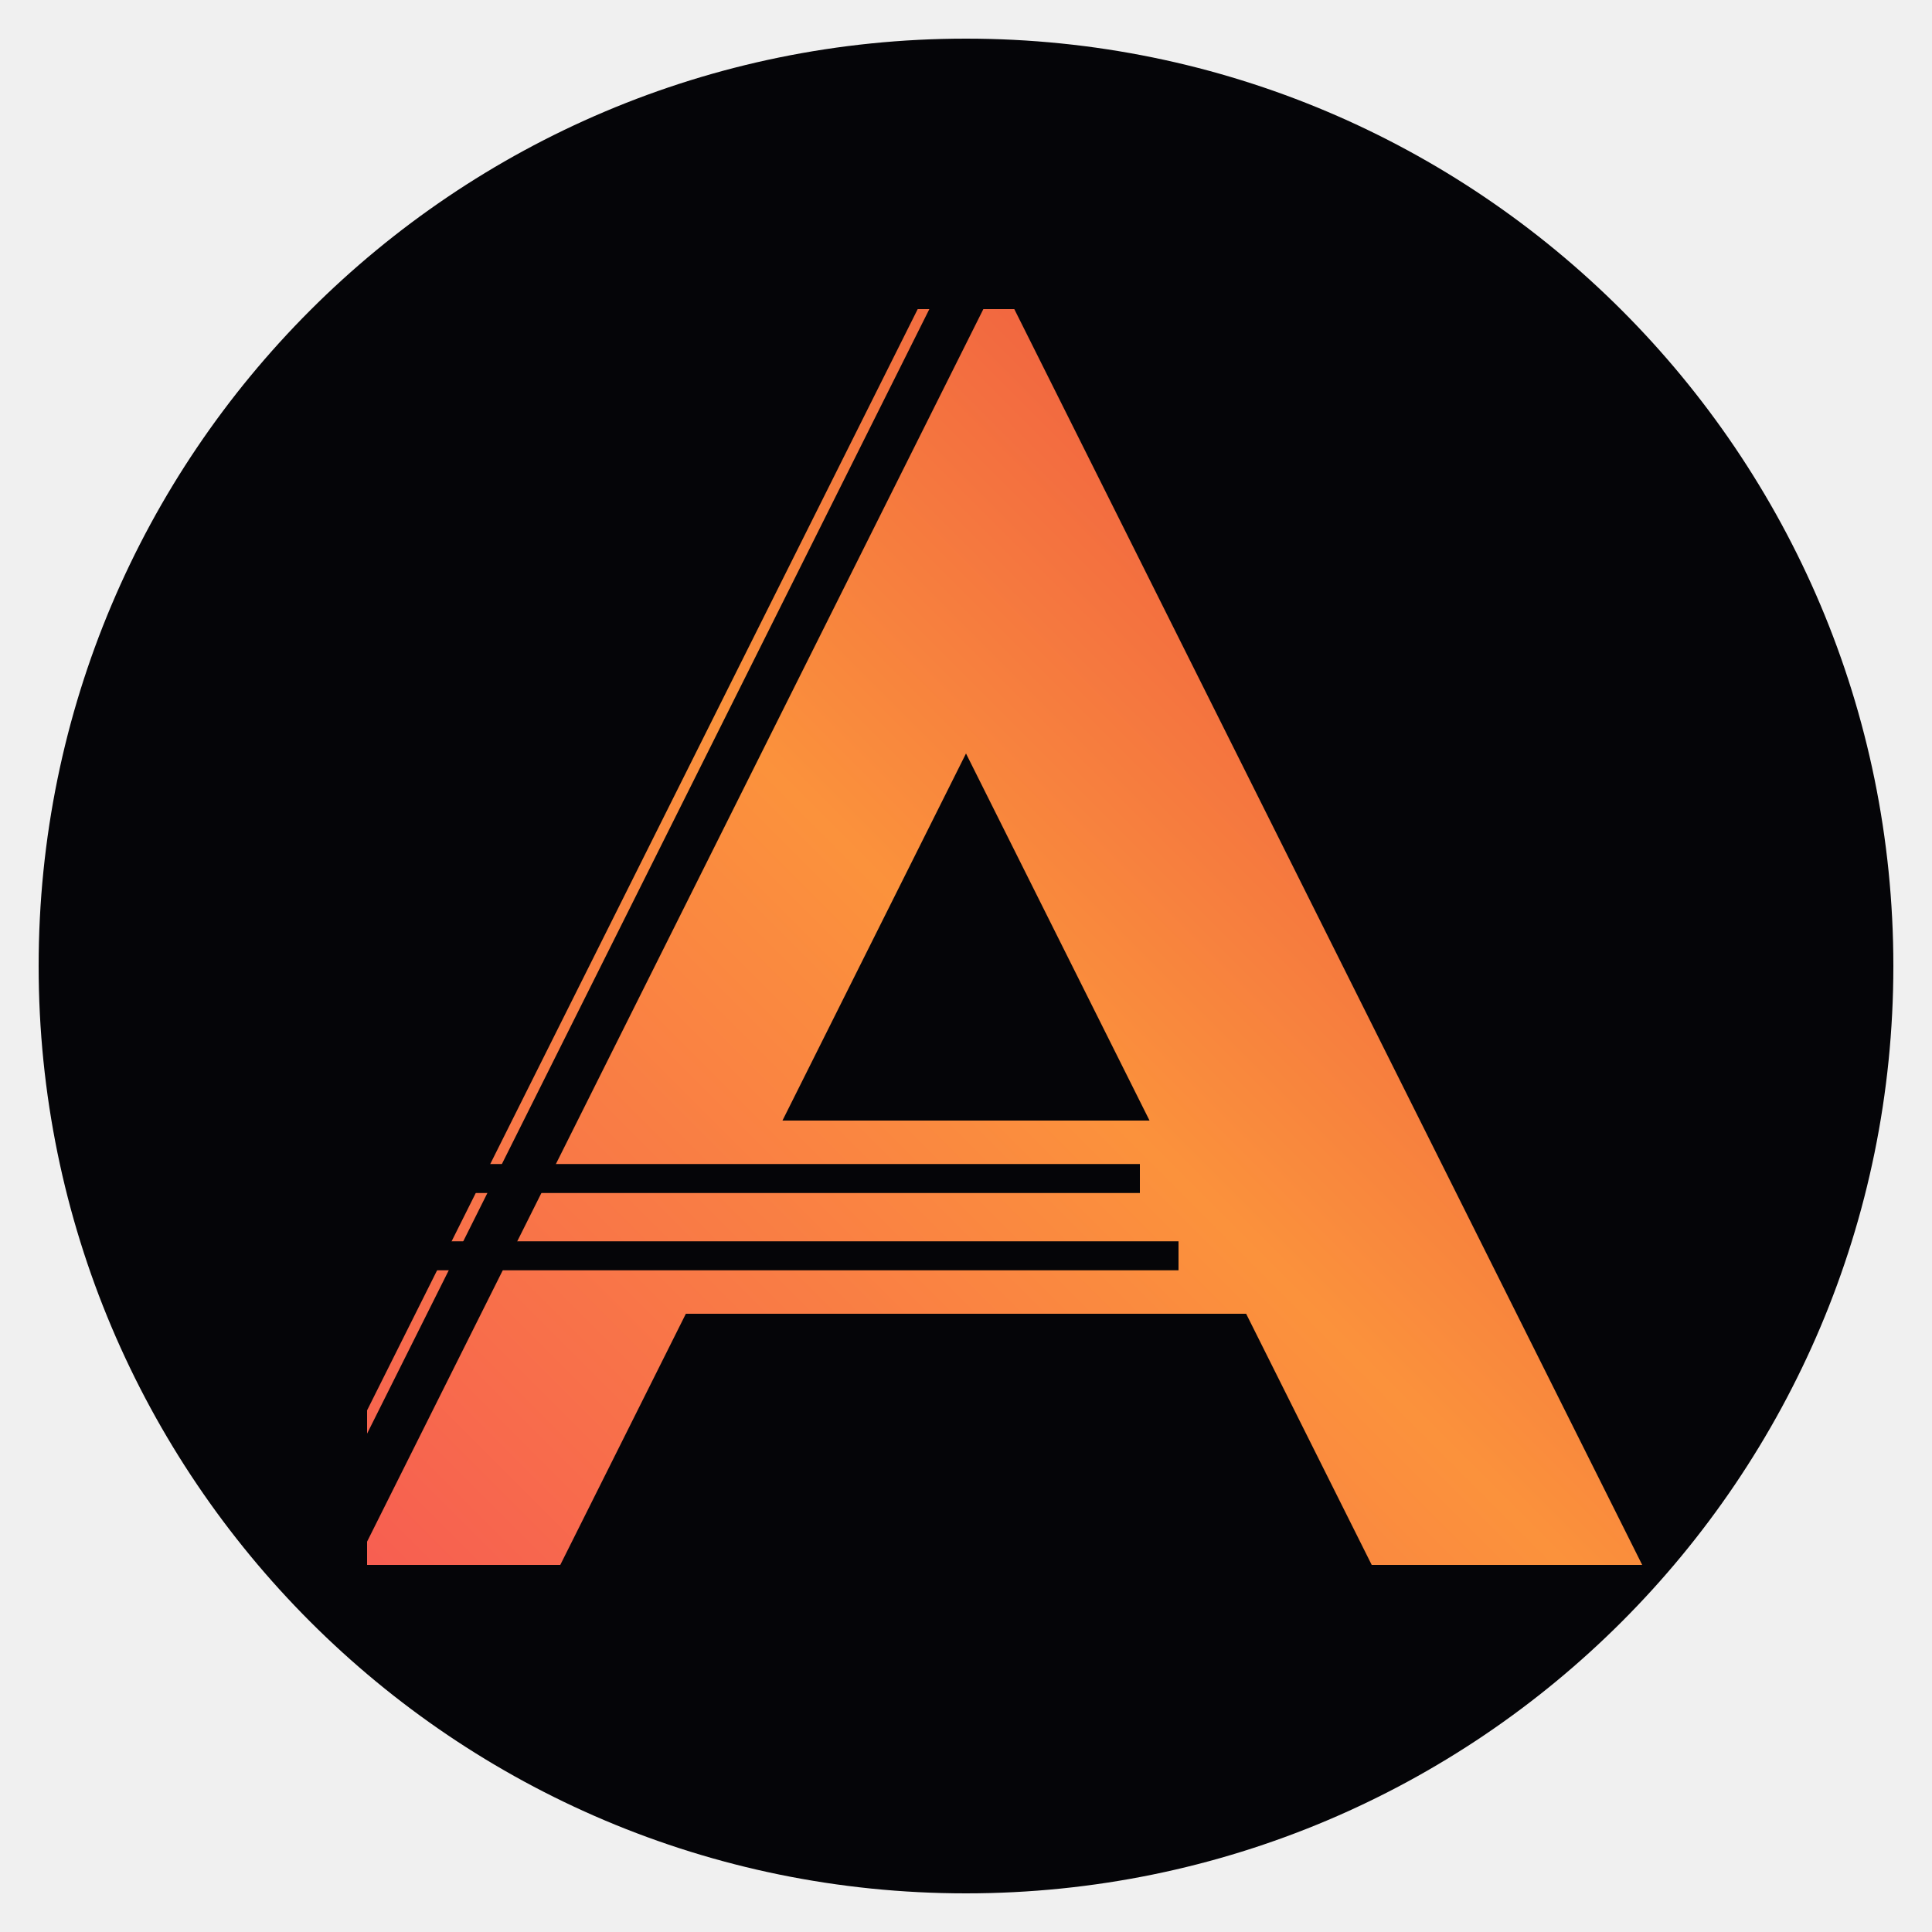
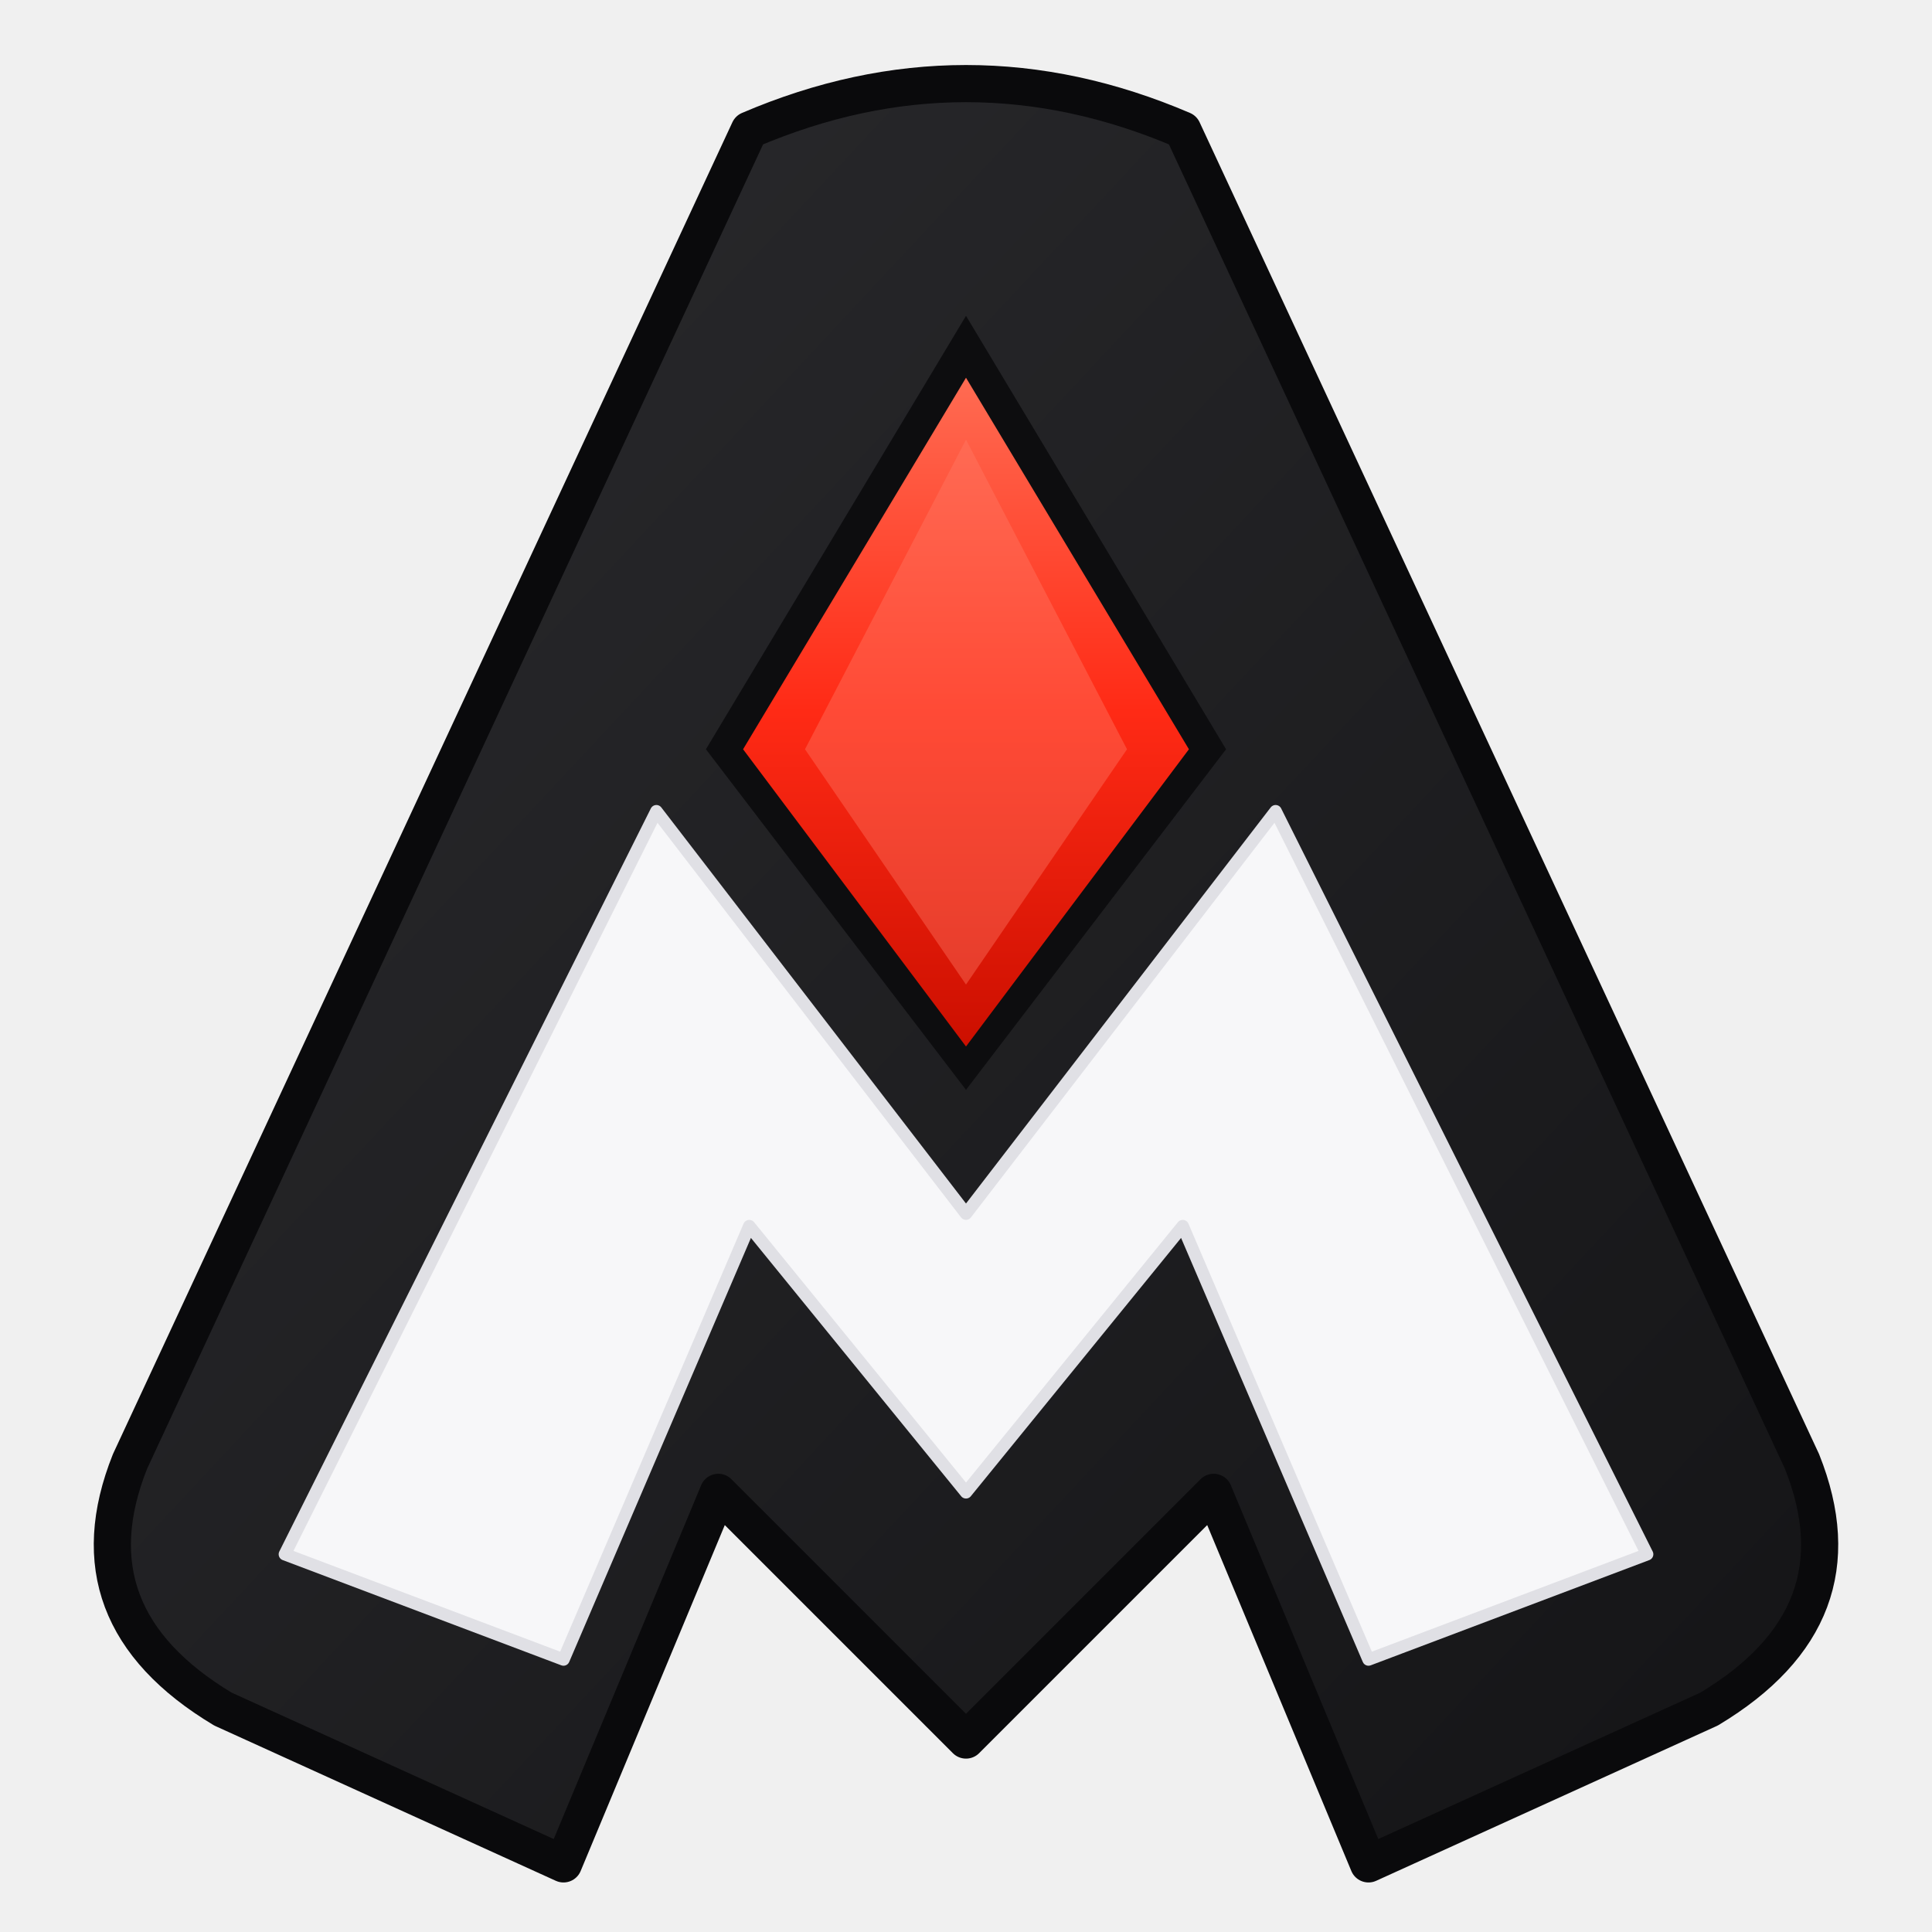
- <svg xmlns="http://www.w3.org/2000/svg" viewBox="0 0 100 100" width="200" height="200">
+ <svg xmlns="http://www.w3.org/2000/svg" viewBox="44 44 312 312" width="200" height="200">
  <defs>
-     <linearGradient id="brand" x1="0" y1="100" x2="100" y2="0" gradientUnits="userSpaceOnUse">
-       <stop offset="0%" stop-color="#f43f5e" />
-       <stop offset="50%" stop-color="#fb923c" />
-       <stop offset="100%" stop-color="#e11d48" />
+     <linearGradient id="armor" x1="0%" y1="0%" x2="100%" y2="100%">
+       <stop offset="0%" stop-color="#2b2b2e" />
+       <stop offset="100%" stop-color="#141416" />
    </linearGradient>
-     <mask id="tech-cuts">
-       <rect x="0" y="0" width="100" height="100" fill="white" />
-       <line x1="57.5" y1="0" x2="7.5" y2="100" stroke="black" stroke-width="2.5" />
-       <line x1="0" y1="61" x2="59" y2="61" stroke="black" stroke-width="1.5" />
-       <line x1="0" y1="65" x2="61" y2="65" stroke="black" stroke-width="1.5" />
-     </mask>
+     <linearGradient id="ruby" x1="0%" y1="0%" x2="0%" y2="100%">
+       <stop offset="0%" stop-color="#ff6b52" />
+       <stop offset="50%" stop-color="#ff2a15" />
+       <stop offset="100%" stop-color="#cc0f00" />
+     </linearGradient>
  </defs>
-   <circle cx="50" cy="50" r="48" fill="#050508" />
-   <path d="M 47.5 16             L 52.5 16             L 85 81             L 71 81             L 64.5 68             L 35.5 68             L 29 81             L 19 81             L 19 73 Z             M 50 39             L 40.5 58             L 59.5 58 Z" fill="url(#brand)" mask="url(#tech-cuts)" />
+   <path d="M165 65Q200 50 235 65L335 280Q345 305 320 320L265 345 240 285 200 325 160 285 135 345 80 320Q55 305 65 280Z" fill="url(#armor)" stroke="#0a0a0c" stroke-width="6" stroke-linejoin="round" />
+   <path d="M200 95 242 165 200 220 158 165Z" fill="#0d0d0f" />
+   <polygon points="200,105 236,165 200,213 164,165" fill="url(#ruby)" />
+   <polygon points="200,115 226,165 200,203 174,165" fill="#ff7b66" opacity="0.4" />
+   <path d="M90 295 150 175 200 240 250 175 310 295 265 312 235 242 200 285 165 242 135 312Z" fill="#f7f7f9" stroke="#e0e0e5" stroke-width="2" stroke-linejoin="round" />
</svg>
